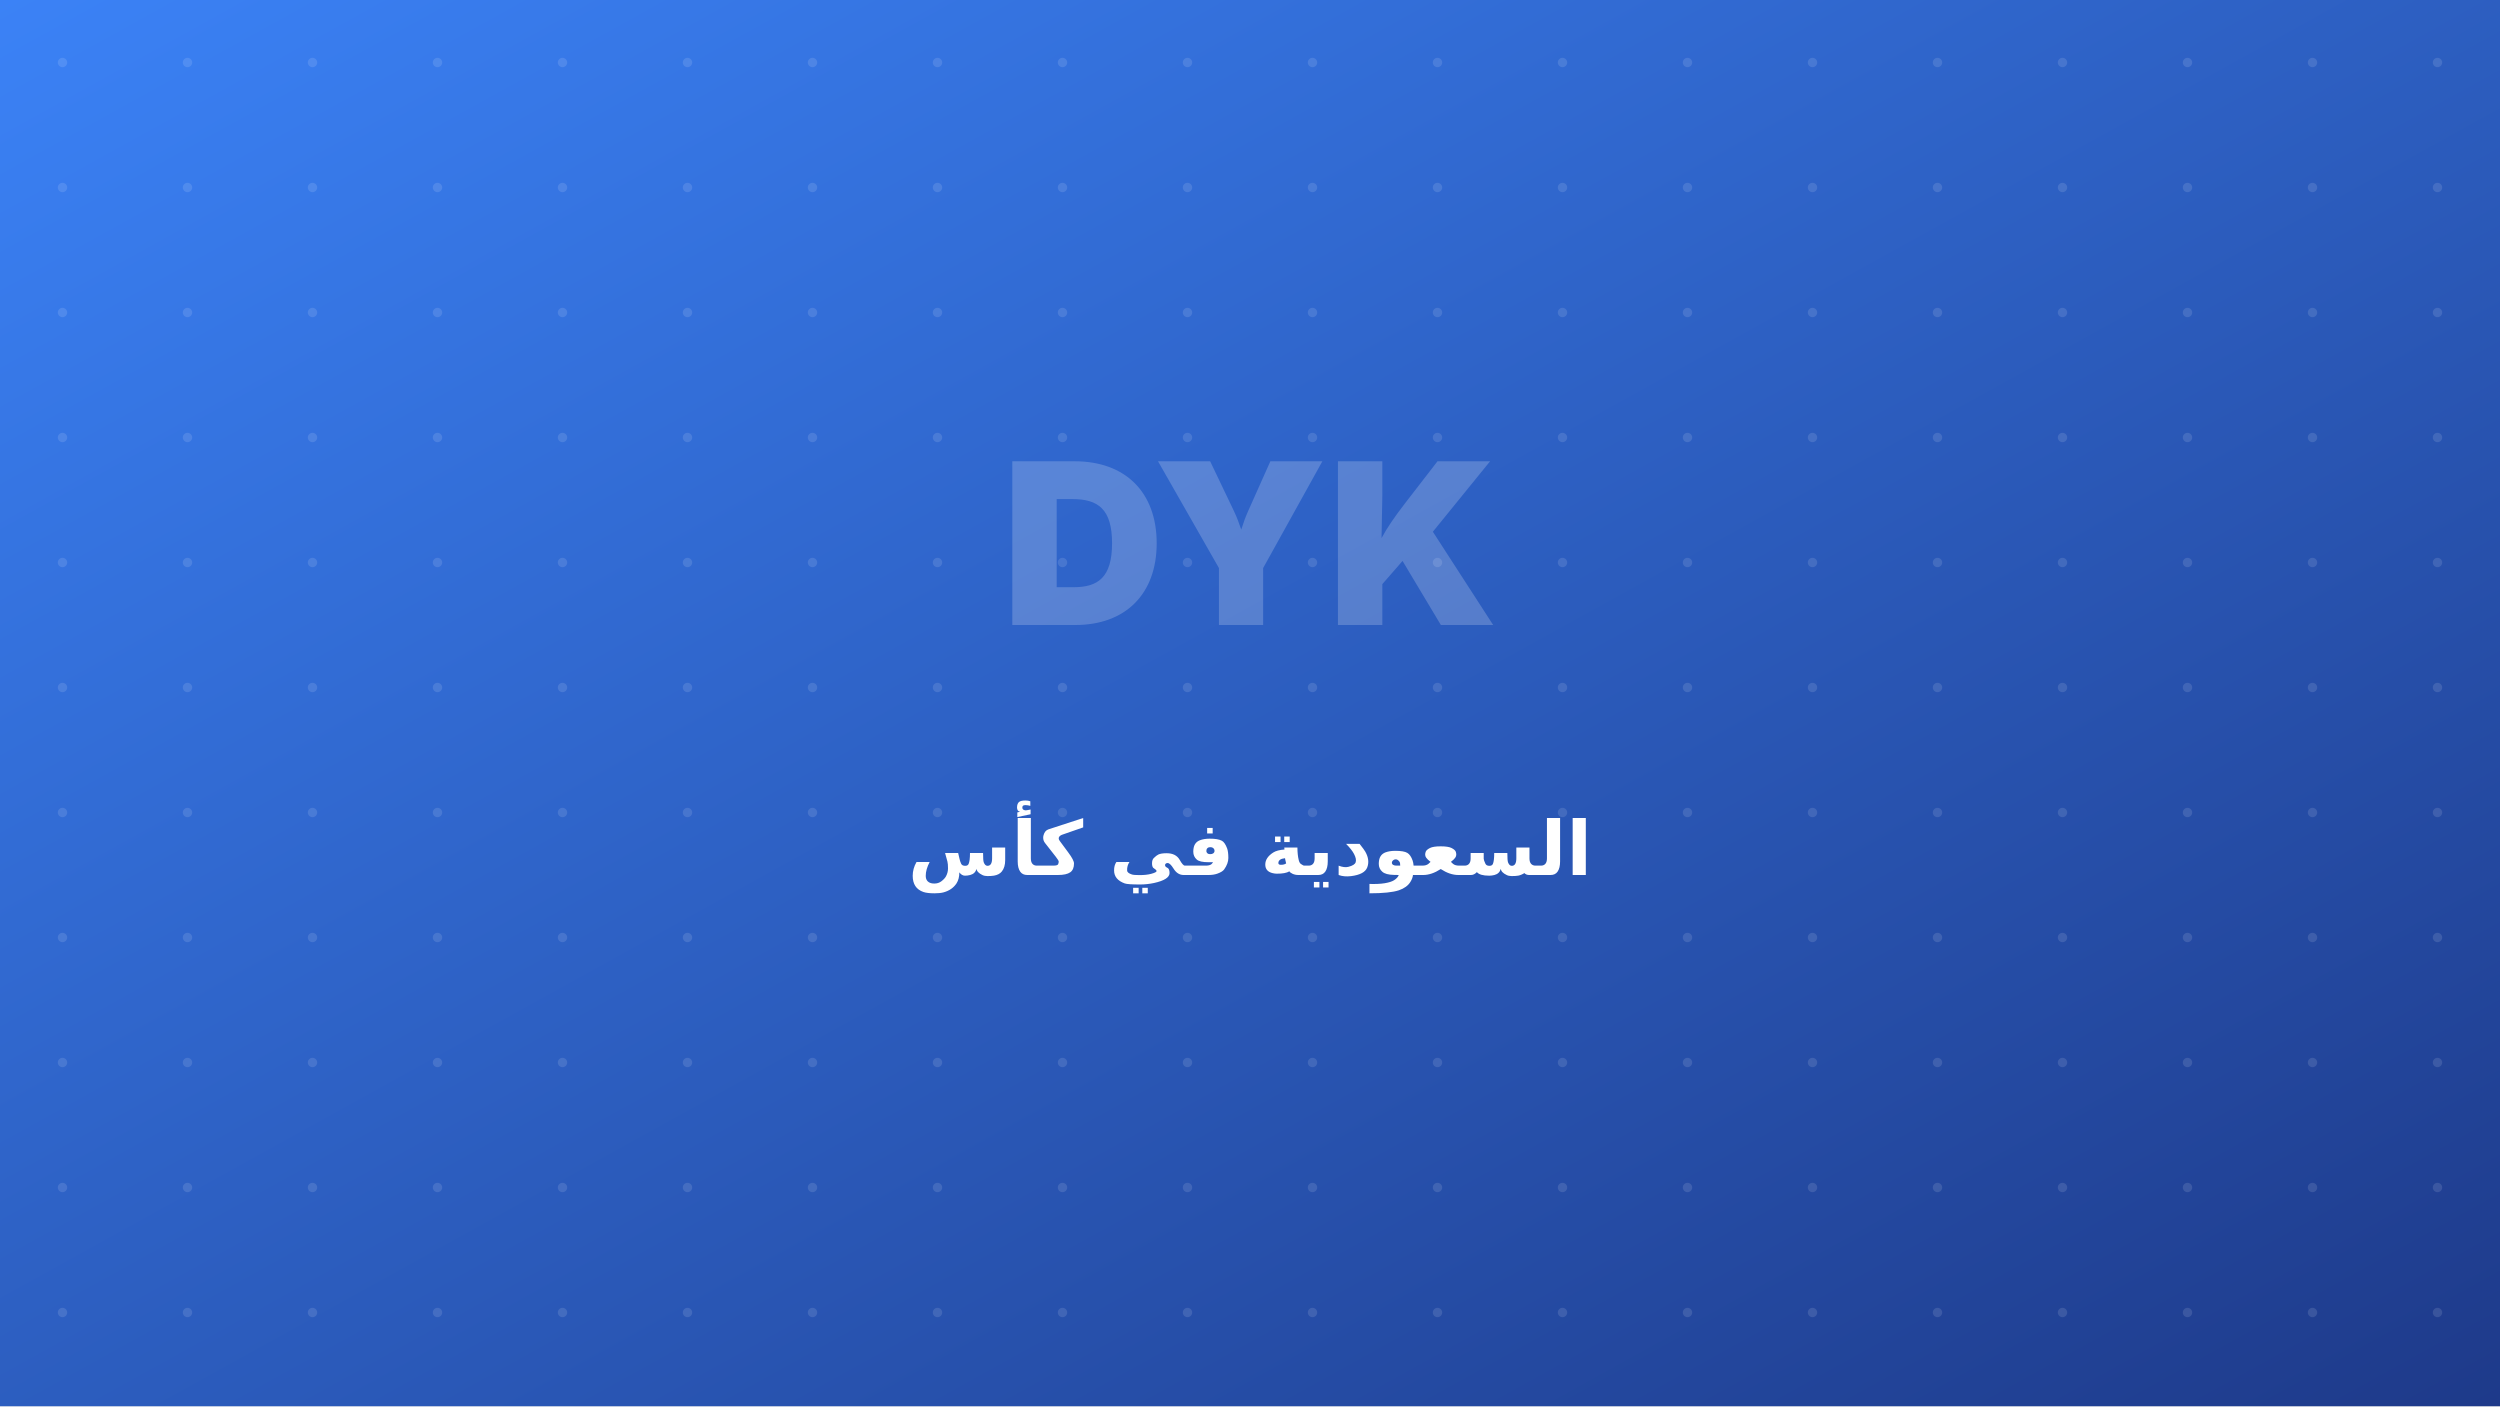
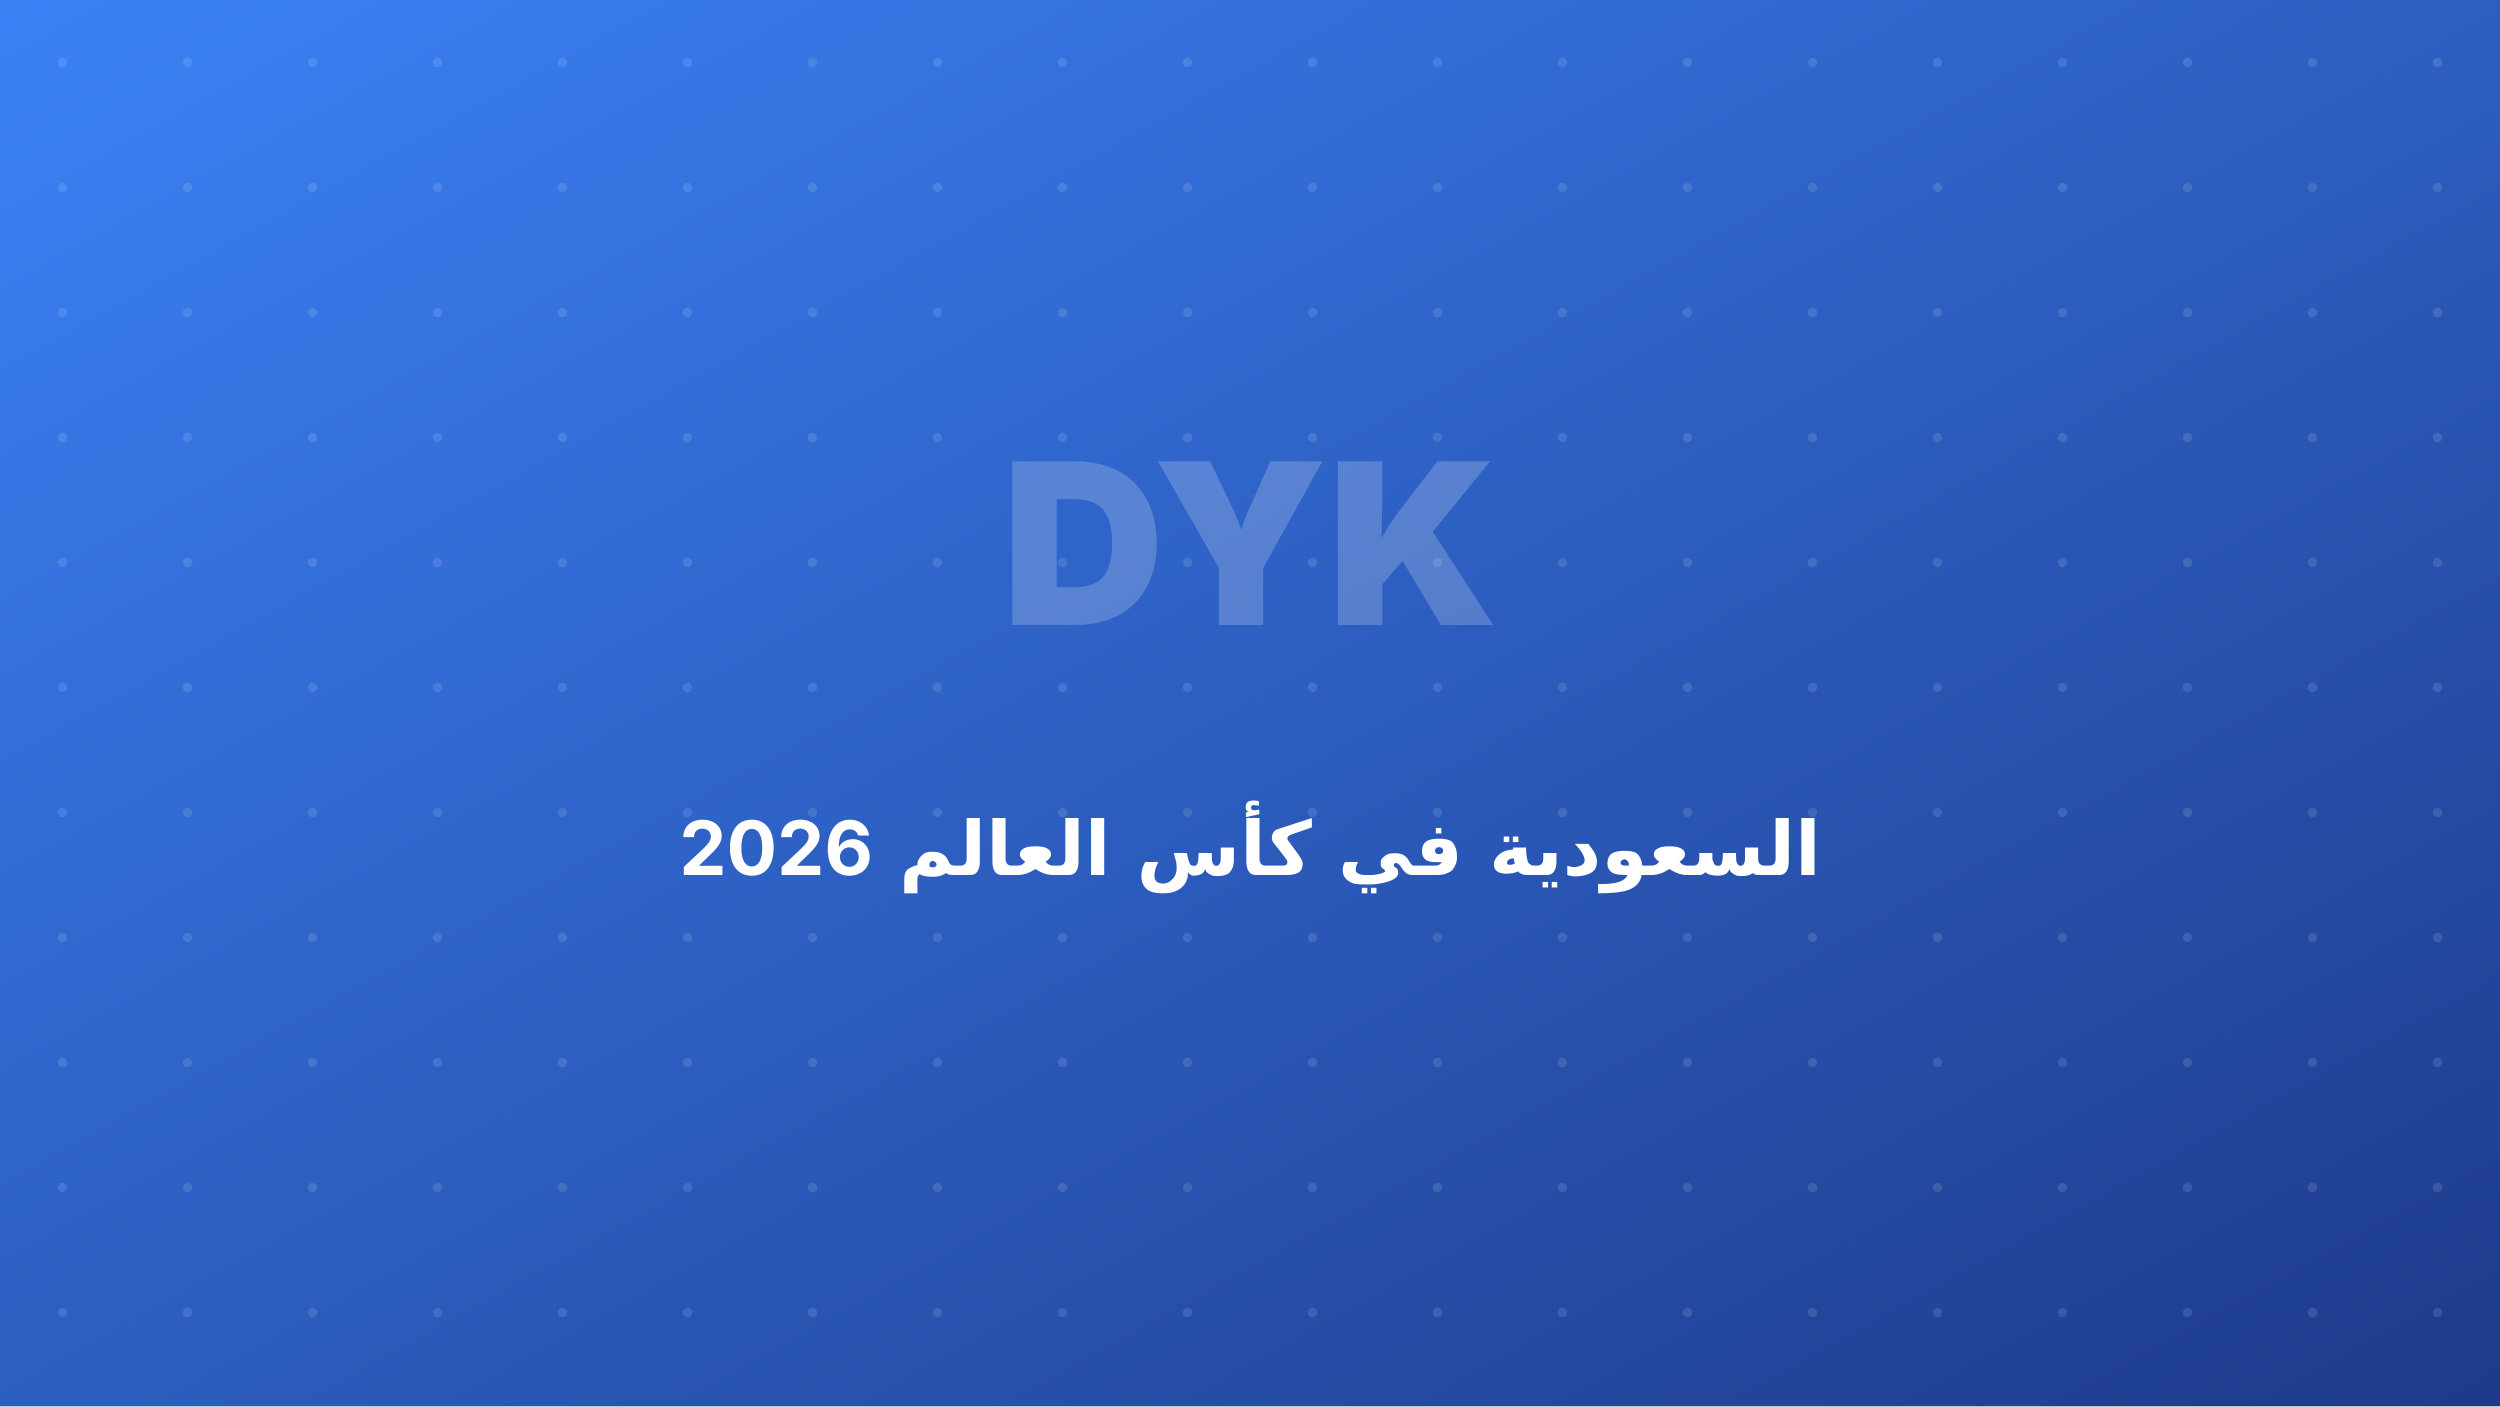
<svg xmlns="http://www.w3.org/2000/svg" width="800" height="450" viewBox="0 0 800 450" role="img" aria-labelledby="title">
  <defs>
    <linearGradient id="bg" x1="0" y1="0" x2="1" y2="1">
      <stop offset="0%" stop-color="#3B82F6" />
      <stop offset="100%" stop-color="#1E3A8A" />
    </linearGradient>
    <pattern id="dots" width="40" height="40" patternUnits="userSpaceOnUse">
      <circle cx="20" cy="20" r="1.5" fill="#fff" opacity=".12" />
    </pattern>
  </defs>
  <rect width="800" height="450" fill="url(#bg)" />
  <rect width="800" height="450" fill="url(#dots)" />
  <text x="400" y="200" text-anchor="middle" fill="#fff" opacity=".20" font-family="Inter, Cairo, Tajawal, Arial, sans-serif" font-size="72" font-weight="900">DYK</text>
-   <text x="400" y="280" text-anchor="middle" fill="#fff" font-family="Inter, Cairo, Tajawal, Arial, sans-serif" font-size="24" font-weight="700">السعودية في كأس</text>
+   <text x="400" y="280" text-anchor="middle" fill="#fff" font-family="Inter, Cairo, Tajawal, Arial, sans-serif" font-size="24" font-weight="700">السعودية في كأس العالم 2026</text>
</svg>
